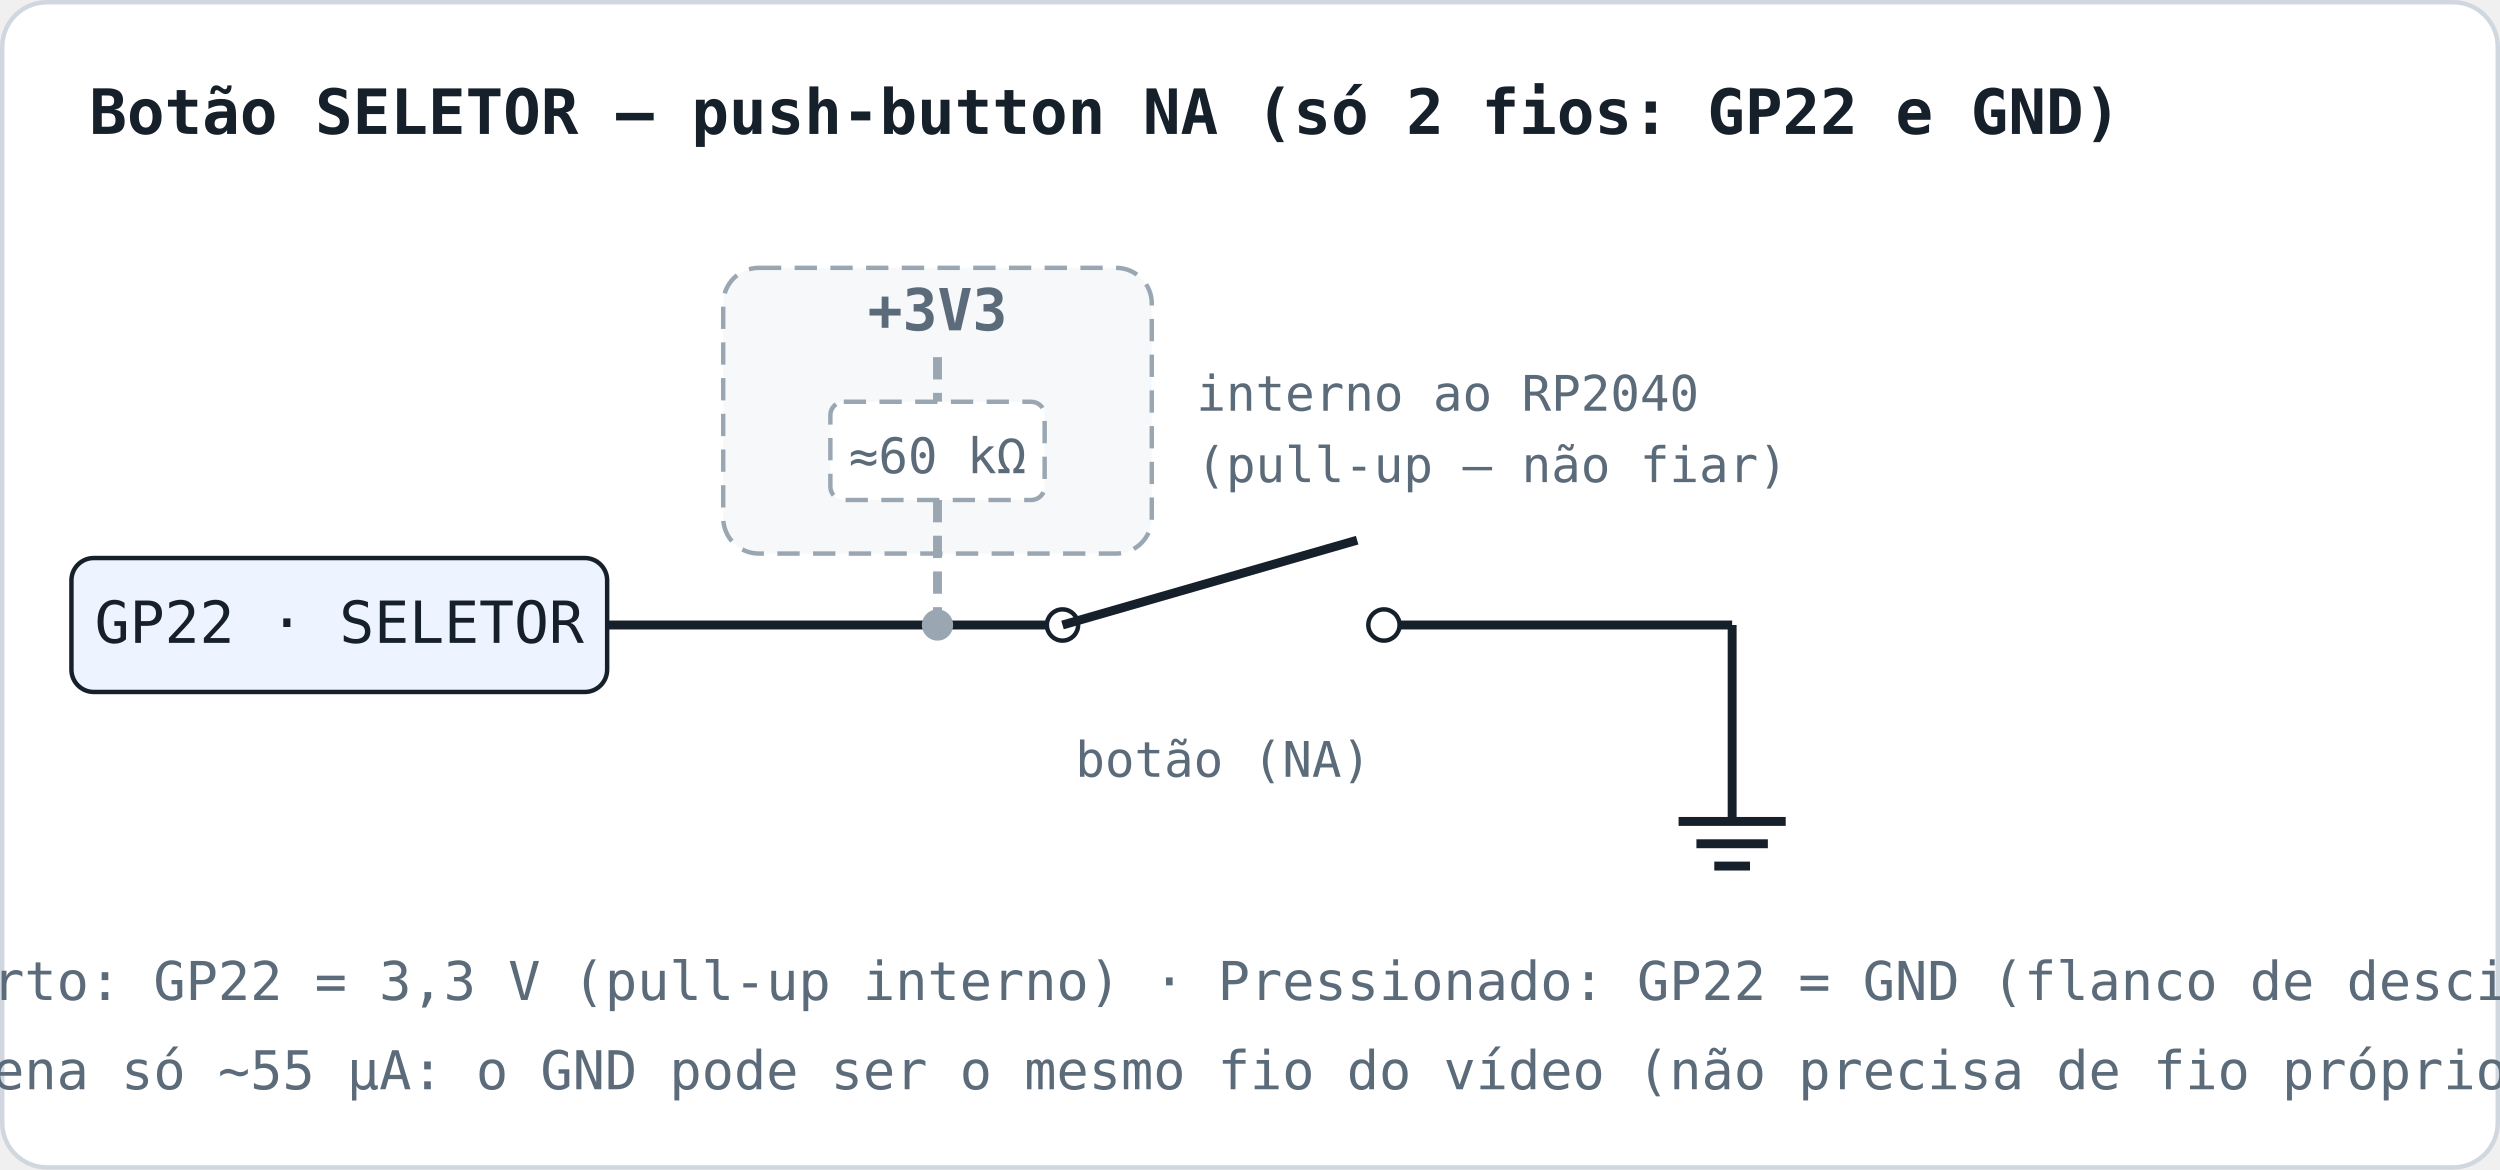
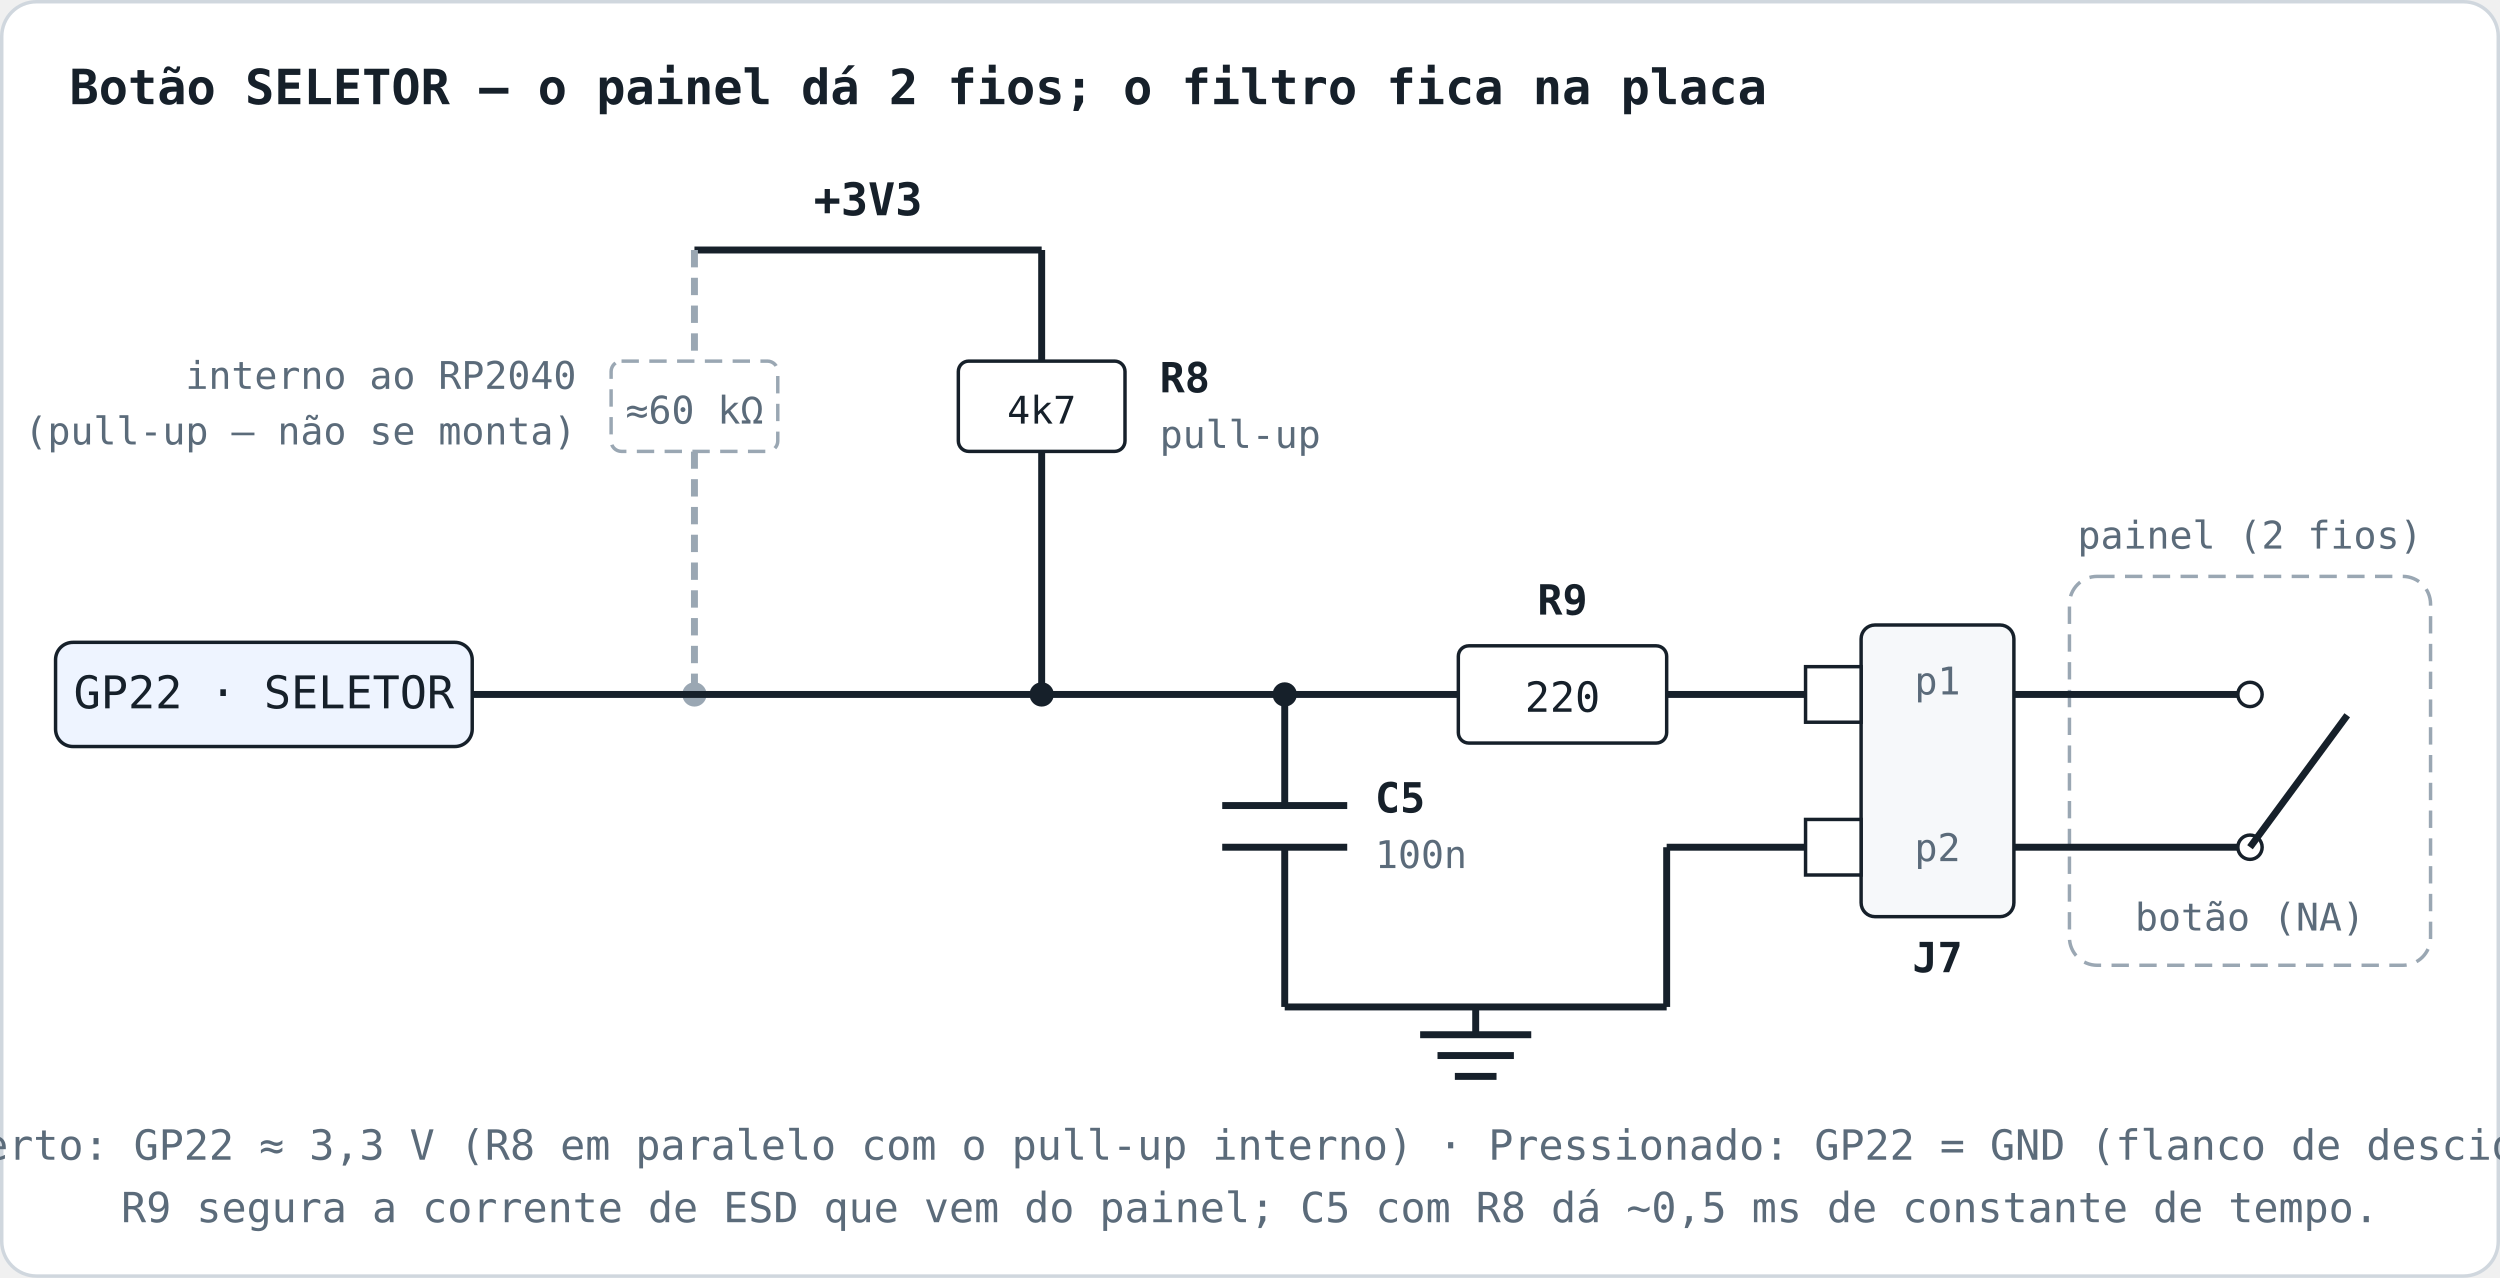
- <svg xmlns="http://www.w3.org/2000/svg" viewBox="0 0 560 262" font-family="ui-monospace, SFMono-Regular, Menlo, Consolas, monospace" font-size="13">
-   <rect x="0.5" y="0.5" width="559" height="261" rx="10" fill="#ffffff" stroke="#d0d7de" />
-   <text x="20" y="30" font-size="14" font-weight="bold" fill="#16202a">Botão SELETOR — push-button NA (só 2 fios: GP22 e GND)</text>
-   <rect x="162" y="60" width="96" height="64" rx="8" fill="#f6f8fa" stroke="#9aa7b3" stroke-dasharray="5 3" />
-   <text x="210" y="74" text-anchor="middle" font-weight="bold" fill="#5b6b7a">+3V3</text>
+ <svg xmlns="http://www.w3.org/2000/svg" viewBox="0 0 720 368" font-family="ui-monospace, SFMono-Regular, Menlo, Consolas, monospace" font-size="13">
+   <rect x="0.5" y="0.5" width="719" height="367" rx="10" fill="#ffffff" stroke="#d0d7de" />
+   <text x="20" y="30" font-size="14" font-weight="bold" fill="#16202a">Botão SELETOR — o painel dá 2 fios; o filtro fica na placa</text>
+   <text x="250" y="62" text-anchor="middle" font-weight="bold" fill="#16202a">+3V3</text>
+   <line x1="200" y1="72" x2="300" y2="72" stroke="#16202a" stroke-width="2" />
  <g stroke="#9aa7b3" stroke-width="2" fill="none" stroke-dasharray="5 3">
-     <line x1="210" y1="80" x2="210" y2="90" />
-     <line x1="210" y1="112" x2="210" y2="140" />
+     <line x1="200" y1="72" x2="200" y2="104" />
+     <line x1="200" y1="130" x2="200" y2="200" />
  </g>
-   <rect x="186" y="90" width="48" height="22" rx="3" fill="#ffffff" stroke="#9aa7b3" stroke-dasharray="5 3" />
-   <text x="210" y="106" text-anchor="middle" font-size="11" fill="#5b6b7a">≈60 kΩ</text>
-   <text x="268" y="92" fill="#5b6b7a" font-size="11">interno ao RP2040</text>
-   <text x="268" y="108" fill="#5b6b7a" font-size="11">(pull-up — não fiar)</text>
-   <rect x="16" y="125" width="120" height="30" rx="5" fill="#eef4ff" stroke="#16202a" />
-   <text x="76" y="144" text-anchor="middle" fill="#16202a">GP22 · SELETOR</text>
+   <rect x="176" y="104" width="48" height="26" rx="3" fill="#ffffff" stroke="#9aa7b3" stroke-dasharray="5 3" />
+   <text x="200" y="122" text-anchor="middle" font-size="11" fill="#5b6b7a">≈60 kΩ</text>
+   <text x="166" y="112" text-anchor="end" font-size="11" fill="#5b6b7a">interno ao RP2040</text>
+   <text x="166" y="128" text-anchor="end" font-size="11" fill="#5b6b7a">(pull-up — não se monta)</text>
+   <circle cx="200" cy="200" r="3.5" fill="#9aa7b3" />
  <g stroke="#16202a" stroke-width="2" fill="none">
-     <line x1="136" y1="140" x2="238" y2="140" />
-     <line x1="310" y1="140" x2="388" y2="140" />
-     <line x1="388" y1="140" x2="388" y2="184" />
+     <line x1="300" y1="72" x2="300" y2="104" />
+     <line x1="300" y1="130" x2="300" y2="200" />
  </g>
-   <circle cx="210" cy="140" r="3.5" fill="#9aa7b3" />
-   <circle cx="238" cy="140" r="3.5" fill="#ffffff" stroke="#16202a" />
-   <circle cx="310" cy="140" r="3.5" fill="#ffffff" stroke="#16202a" />
-   <line x1="238" y1="140" x2="304" y2="121" stroke="#16202a" stroke-width="2" />
-   <text x="274" y="174" text-anchor="middle" font-size="11" fill="#5b6b7a">botão (NA)</text>
+   <rect x="276" y="104" width="48" height="26" rx="3" fill="#ffffff" stroke="#16202a" />
+   <text x="300" y="122" text-anchor="middle" font-size="11" fill="#16202a">4k7</text>
+   <text x="334" y="113" font-size="12" font-weight="bold" fill="#16202a">R8</text>
+   <text x="334" y="129" font-size="11" fill="#5b6b7a">pull-up</text>
+   <circle cx="300" cy="200" r="3.5" fill="#16202a" />
+   <rect x="16" y="185" width="120" height="30" rx="5" fill="#eef4ff" stroke="#16202a" />
+   <text x="76" y="204" text-anchor="middle" fill="#16202a">GP22 · SELETOR</text>
+   <line x1="136" y1="200" x2="420" y2="200" stroke="#16202a" stroke-width="2" />
+   <g stroke="#16202a" stroke-width="2" fill="none">
+     <line x1="370" y1="200" x2="370" y2="232" />
+     <line x1="352" y1="232" x2="388" y2="232" />
+     <line x1="352" y1="244" x2="388" y2="244" />
+     <line x1="370" y1="244" x2="370" y2="290" />
+   </g>
+   <circle cx="370" cy="200" r="3.5" fill="#16202a" />
+   <text x="396" y="234" font-size="12" font-weight="bold" fill="#16202a">C5</text>
+   <text x="396" y="250" font-size="11" fill="#5b6b7a">100n</text>
+   <rect x="420" y="186" width="60" height="28" rx="3" fill="#ffffff" stroke="#16202a" />
+   <text x="450" y="205" text-anchor="middle" font-size="12" fill="#16202a">220</text>
+   <text x="450" y="177" text-anchor="middle" font-size="12" font-weight="bold" fill="#16202a">R9</text>
+   <line x1="480" y1="200" x2="520" y2="200" stroke="#16202a" stroke-width="2" />
+   <rect x="536" y="180" width="44" height="84" rx="4" fill="#f6f8fa" stroke="#16202a" />
+   <rect x="520" y="192" width="16" height="16" fill="#ffffff" stroke="#16202a" />
+   <rect x="520" y="236" width="16" height="16" fill="#ffffff" stroke="#16202a" />
+   <text x="558" y="200" text-anchor="middle" font-size="11" fill="#5b6b7a">p1</text>
+   <text x="558" y="248" text-anchor="middle" font-size="11" fill="#5b6b7a">p2</text>
+   <text x="558" y="280" text-anchor="middle" font-size="12" font-weight="bold" fill="#16202a">J7</text>
+   <g stroke="#16202a" stroke-width="2" fill="none">
+     <line x1="520" y1="244" x2="480" y2="244" />
+     <line x1="480" y1="244" x2="480" y2="290" />
+     <line x1="370" y1="290" x2="480" y2="290" />
+   </g>
  <g stroke="#16202a" stroke-width="2">
-     <line x1="376" y1="184" x2="400" y2="184" />
-     <line x1="380" y1="189" x2="396" y2="189" />
-     <line x1="384" y1="194" x2="392" y2="194" />
+     <line x1="425" y1="290" x2="425" y2="298" />
+     <line x1="409" y1="298" x2="441" y2="298" />
+     <line x1="414" y1="304" x2="436" y2="304" />
+     <line x1="419" y1="310" x2="431" y2="310" />
  </g>
-   <text x="280" y="224" text-anchor="middle" fill="#5b6b7a" font-size="12">Aberto: GP22 = 3,3 V (pull-up interno)  ·  Pressionado: GP22 = GND (flanco de descida)</text>
-   <text x="280" y="244" text-anchor="middle" fill="#5b6b7a" font-size="12">Drena só ~55 µA: o GND pode ser o mesmo fio do vídeo (não precisa de fio próprio).</text>
+   <rect x="596" y="166" width="104" height="112" rx="8" fill="none" stroke="#9aa7b3" stroke-dasharray="5 3" />
+   <text x="648" y="158" text-anchor="middle" font-size="11" fill="#5b6b7a">painel (2 fios)</text>
+   <g stroke="#16202a" stroke-width="2" fill="none">
+     <line x1="580" y1="200" x2="648" y2="200" />
+     <line x1="580" y1="244" x2="648" y2="244" />
+   </g>
+   <circle cx="648" cy="200" r="3.5" fill="#ffffff" stroke="#16202a" />
+   <circle cx="648" cy="244" r="3.5" fill="#ffffff" stroke="#16202a" />
+   <line x1="648" y1="244" x2="676" y2="206" stroke="#16202a" stroke-width="2" />
+   <text x="648" y="268" text-anchor="middle" font-size="11" fill="#5b6b7a">botão (NA)</text>
+   <text x="360" y="334" text-anchor="middle" fill="#5b6b7a" font-size="12">Aberto: GP22 ≈ 3,3 V (R8 em paralelo com o pull-up interno)  ·  Pressionado: GP22 = GND (flanco de descida)</text>
+   <text x="360" y="352" text-anchor="middle" fill="#5b6b7a" font-size="12">R9 segura a corrente de ESD que vem do painel; C5 com R8 dá ~0,5 ms de constante de tempo.</text>
</svg>
